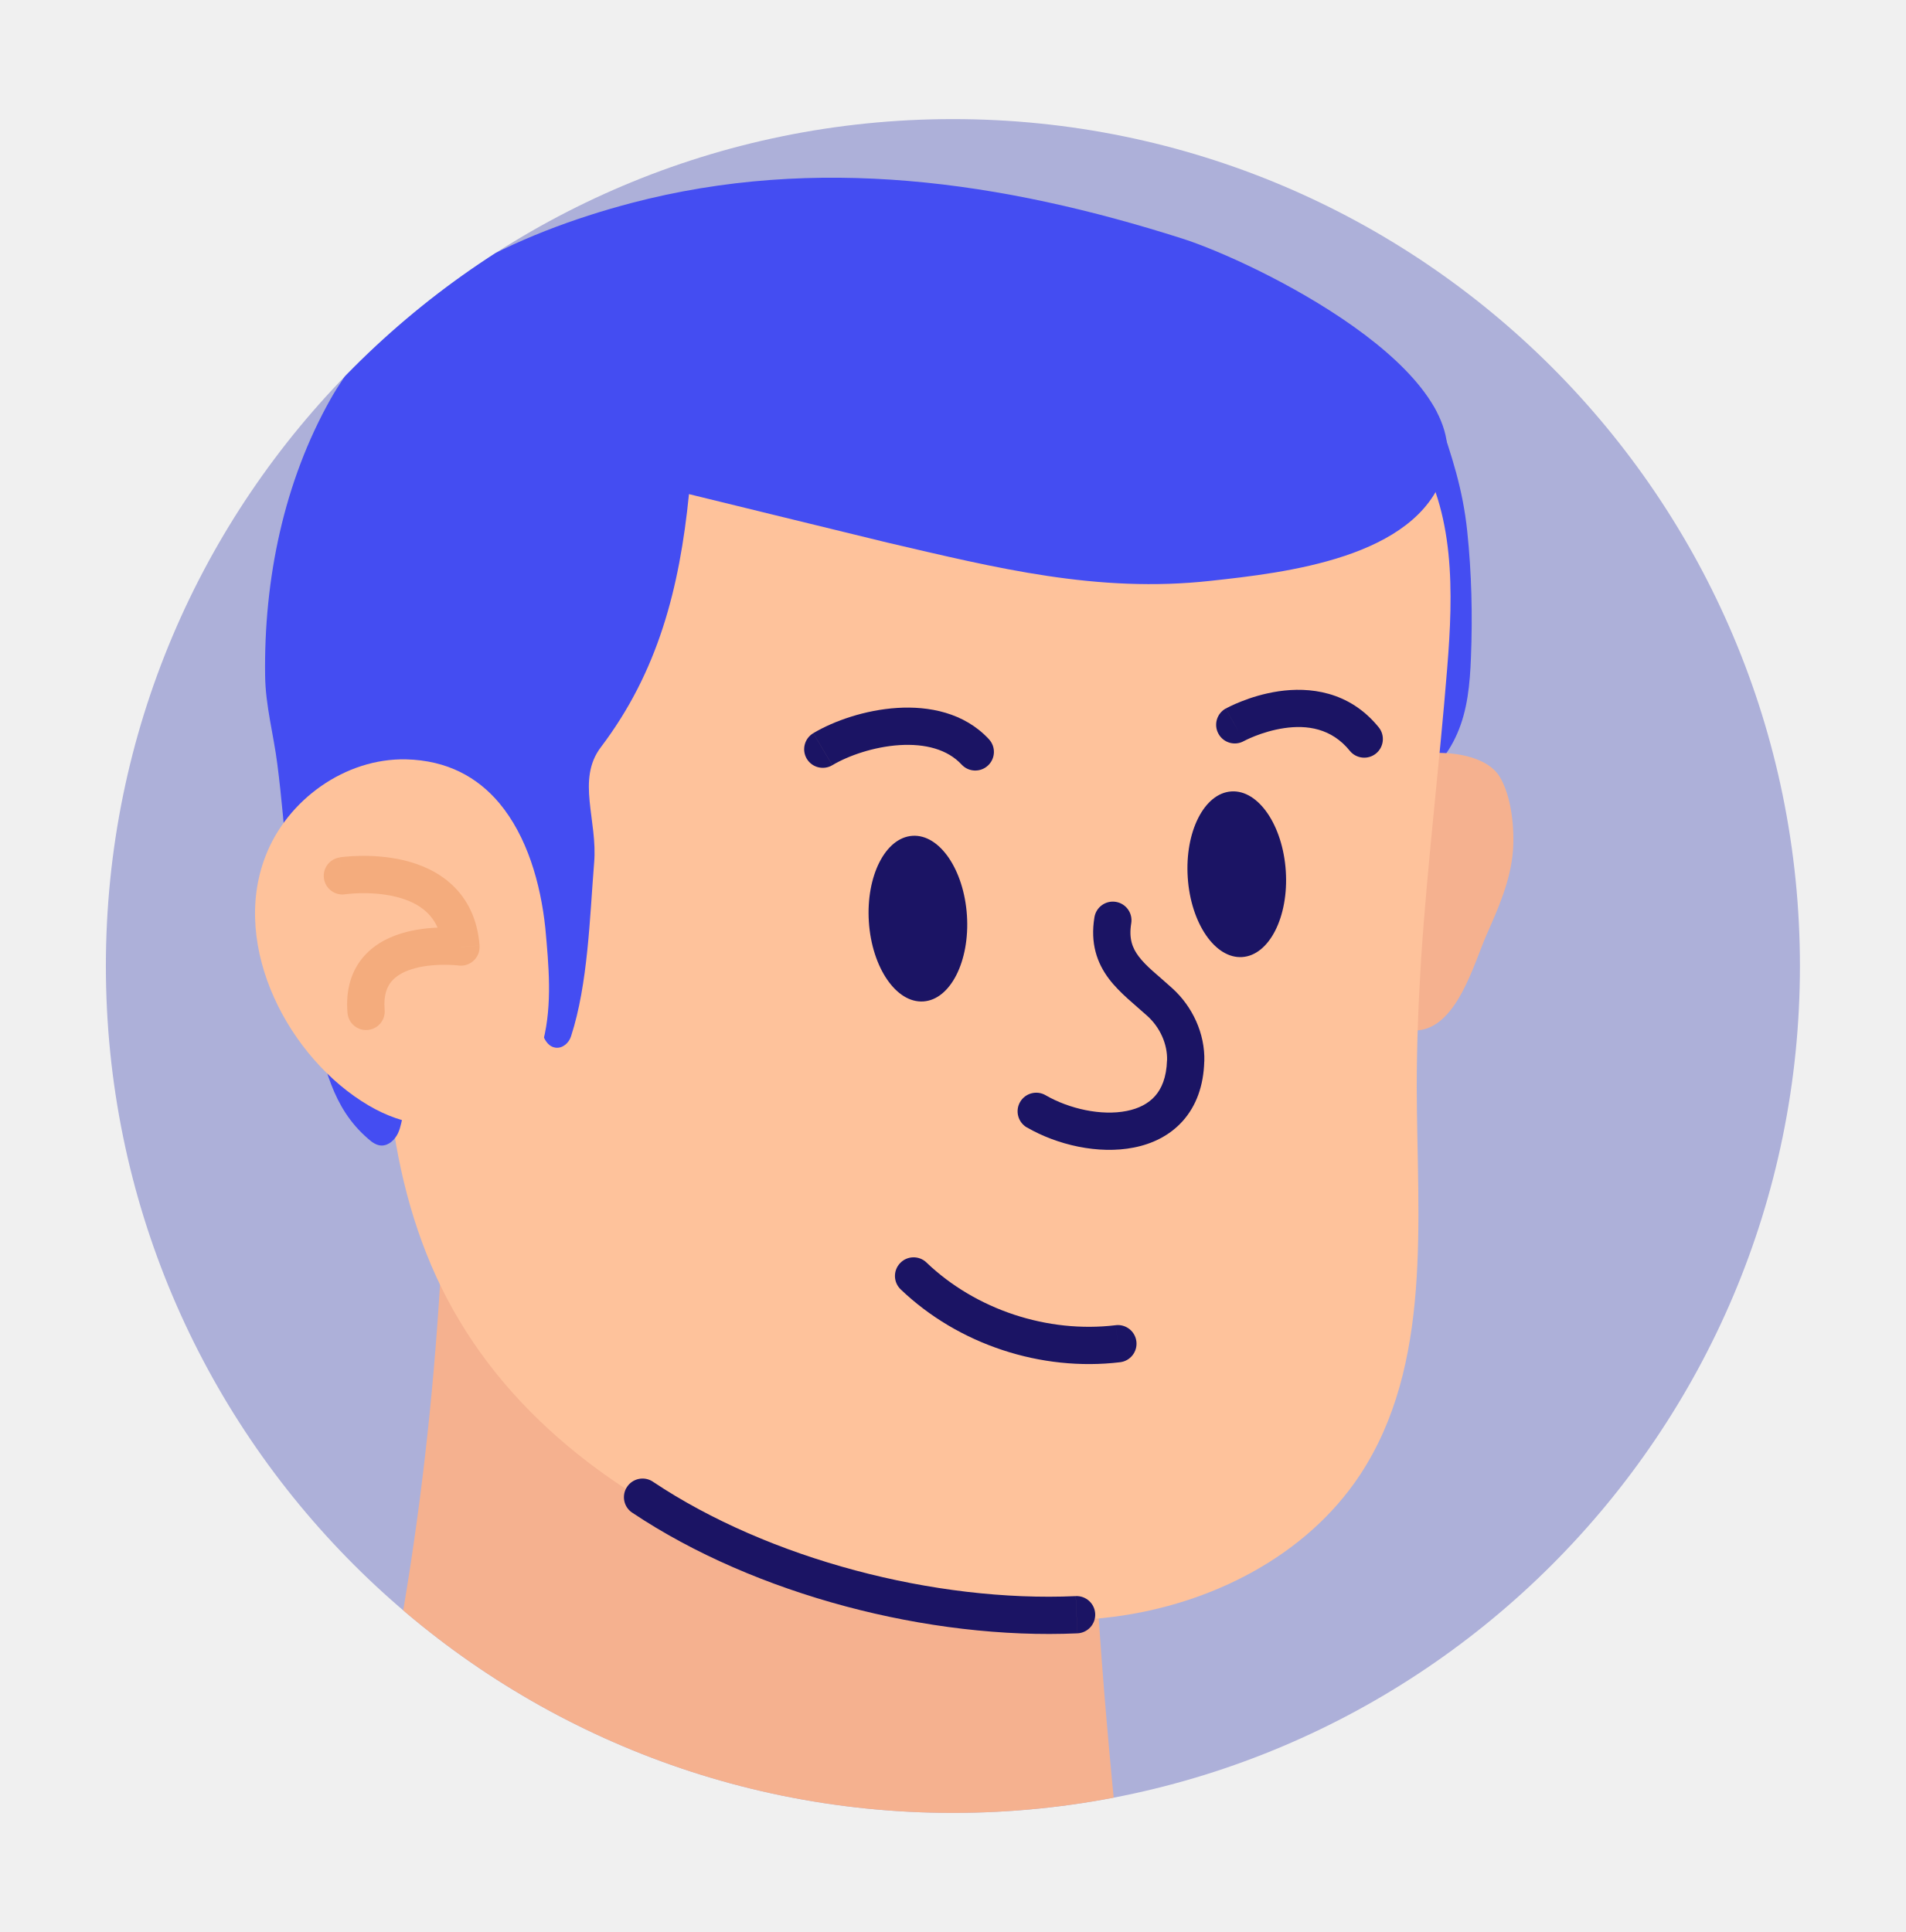
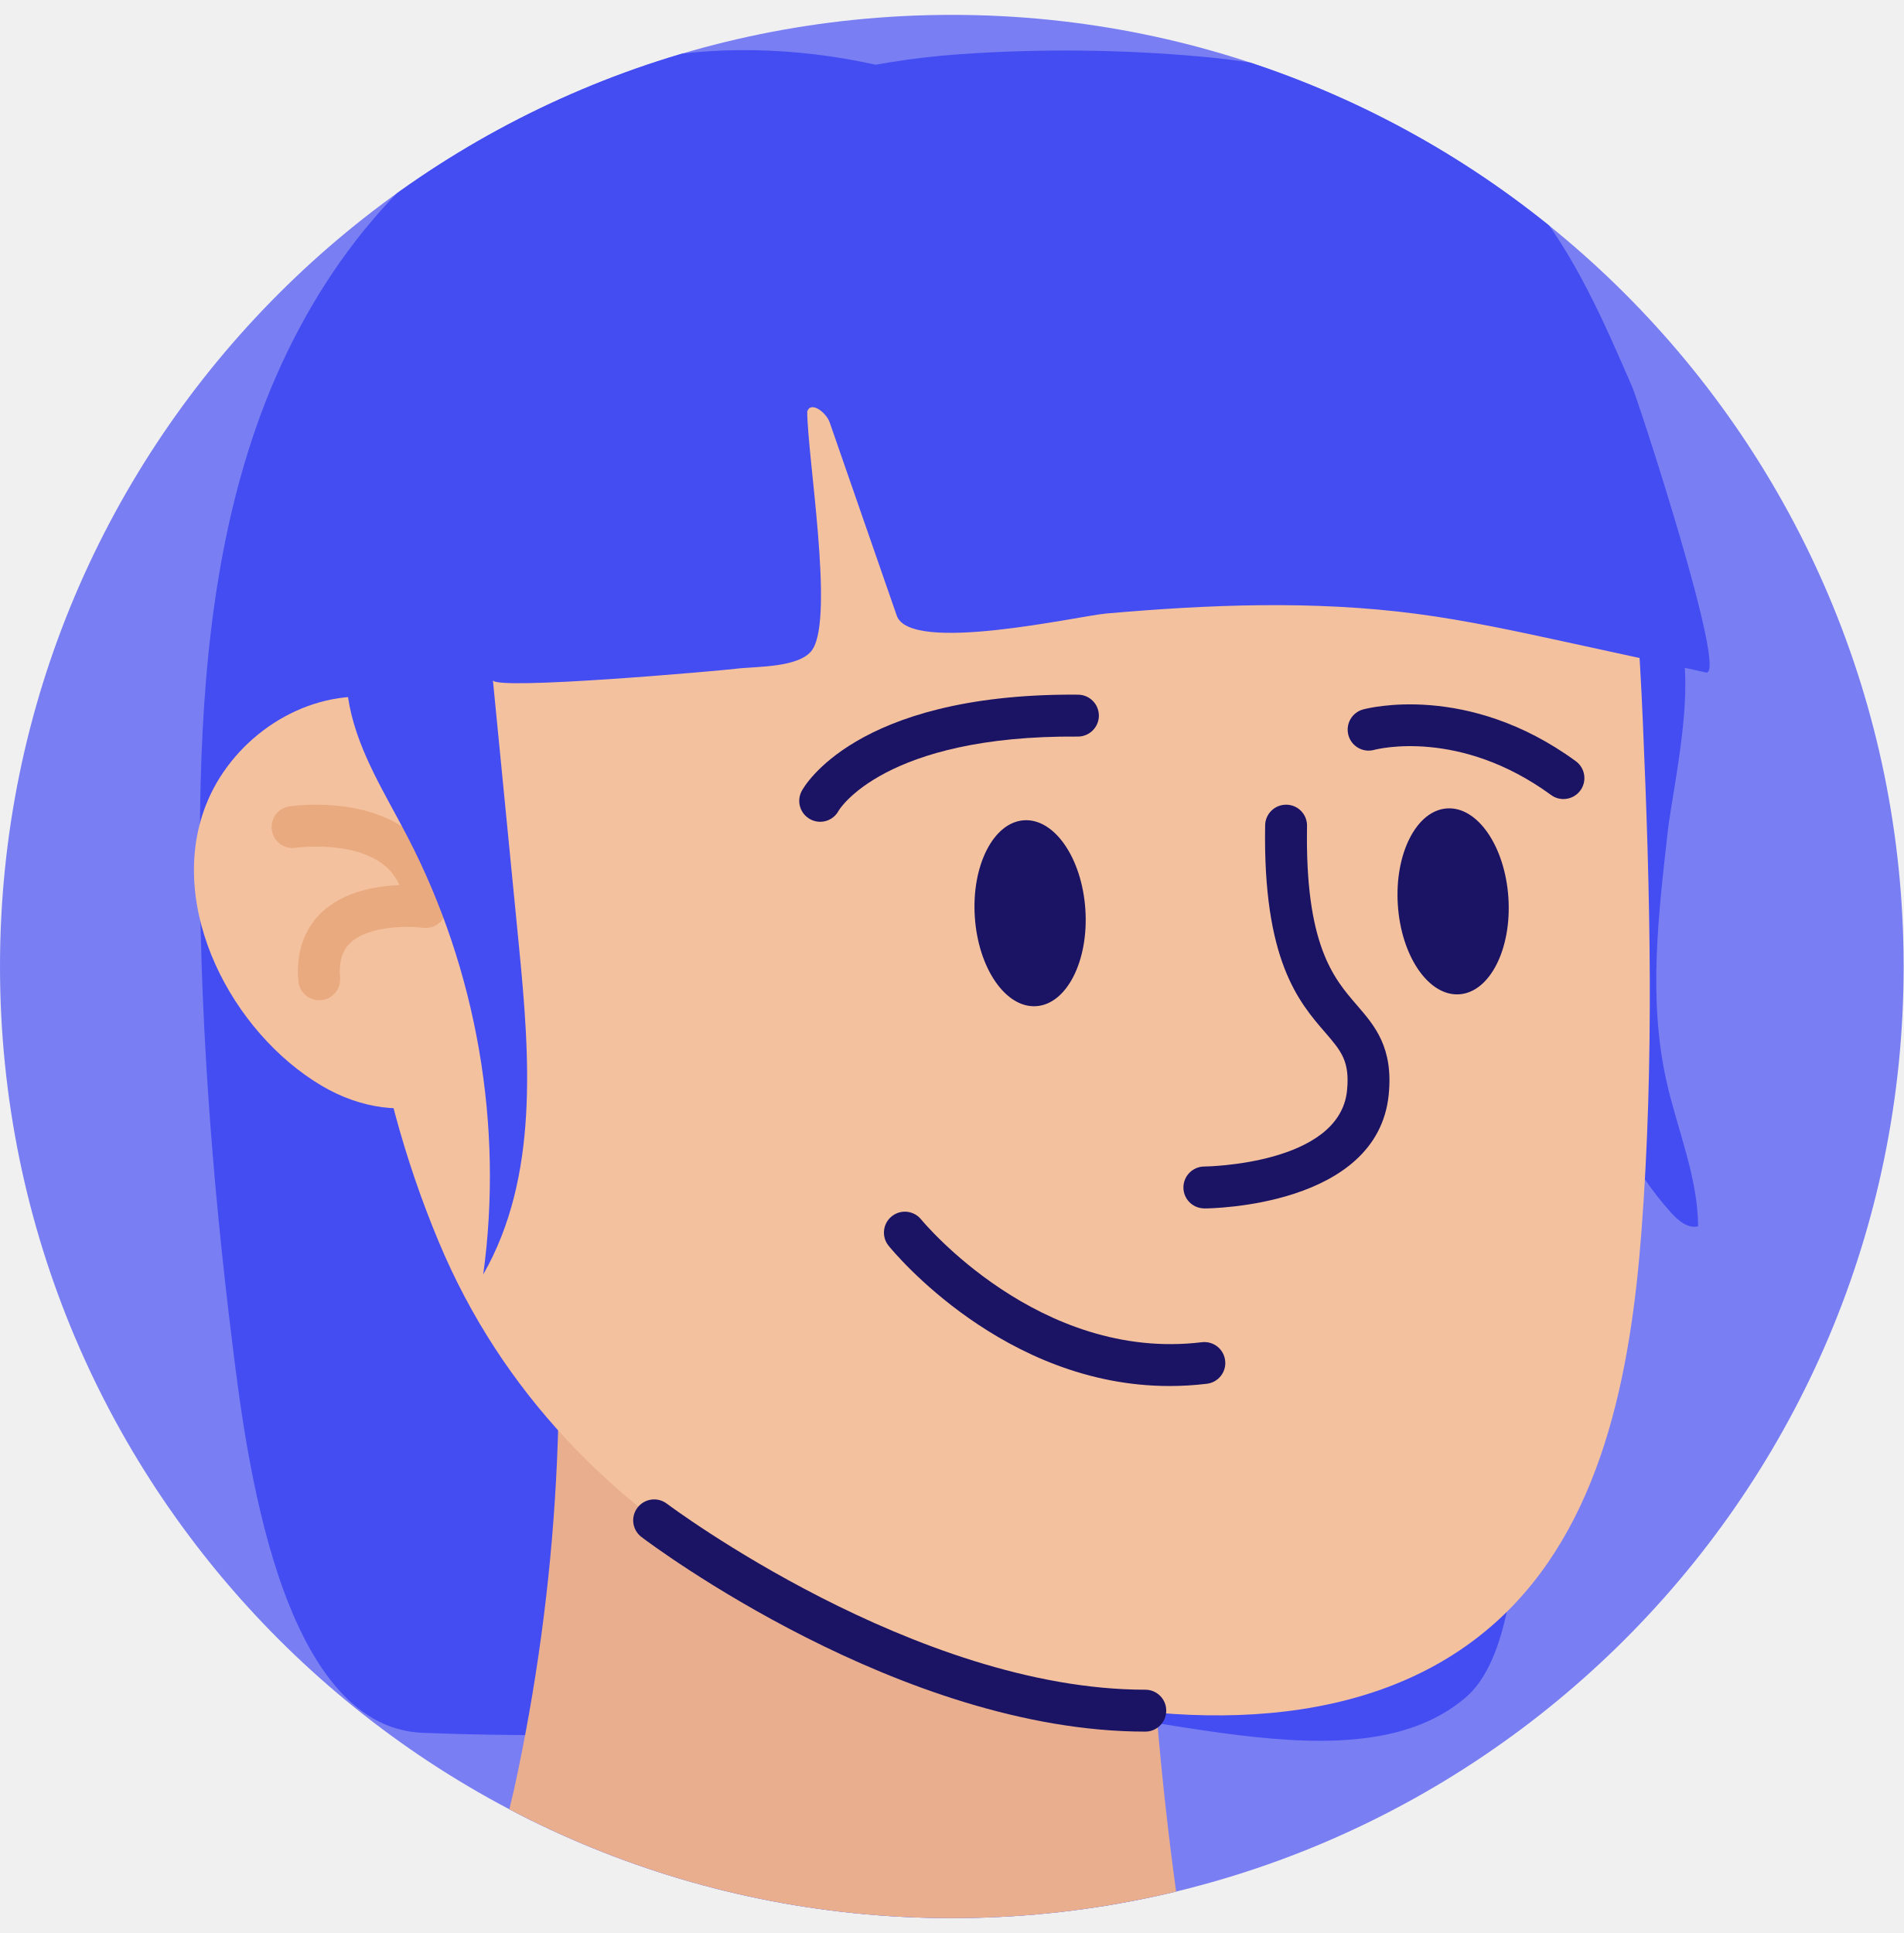
- <svg xmlns="http://www.w3.org/2000/svg" width="72" height="73" viewBox="0 0 72 73" fill="none">
-   <g clip-path="url(#clip0_20044_16331)">
-     <path d="M68 4.5H4V68.5H68V4.5Z" fill="#ADB0D9" />
-     <path d="M51.859 21.882C52.102 20.986 52.755 20.129 52.589 19.22C52.461 18.516 52.166 17.786 52.256 17.057C52.32 16.519 53.126 14.906 53.83 15.098C54.112 15.175 54.253 15.495 54.342 15.764C54.854 17.236 55.264 18.49 55.43 20.065C55.597 21.652 55.635 23.252 55.571 24.852C55.533 25.838 55.443 26.836 55.046 27.732C54.701 28.526 54.112 29.217 53.395 29.69C53.19 29.242 52.755 28.961 52.435 28.59C51.923 28.014 51.68 27.258 51.539 26.503C51.539 24.903 51.437 23.47 51.859 21.882Z" fill="#444DF2" />
-     <path d="M50.374 36.5C50.118 35.45 50.221 34.35 50.323 33.274C50.451 31.982 50.835 30.638 51.629 29.69C52.243 28.961 53.114 28.474 54.291 28.449C55.072 28.436 56.199 28.628 56.647 29.332C57.107 30.074 57.222 31.316 57.158 32.148C57.069 33.274 56.608 34.311 56.16 35.322C55.674 36.436 55.034 38.83 53.549 38.932C52 39.047 50.733 37.946 50.374 36.5Z" fill="#F5B18F" />
-     <path d="M42.131 68.5H13.651C13.754 68.065 13.856 67.63 13.959 67.194C15.994 58.465 16.787 50.004 16.903 40.852C24.109 43.514 31.687 42.375 39.123 42.26C41.888 42.222 40.967 45.358 40.992 48.289C41.031 51.95 41.171 55.598 41.389 59.233C41.568 62.331 41.824 65.428 42.131 68.5Z" fill="#F5B18F" />
-     <path d="M54.675 25.236C54.381 28.897 53.933 32.558 53.689 36.231C53.587 37.857 53.523 39.47 53.523 41.095C53.536 46.113 54.137 51.553 51.373 55.738C49.337 58.81 45.741 60.615 42.08 61.089C39.43 61.434 36.781 61.114 34.195 60.538C30.163 59.655 26.029 58.042 22.611 55.546C20.512 54.01 18.694 52.142 17.35 49.889C16.057 47.738 15.289 45.319 14.893 42.823C14.688 41.505 14.585 40.161 14.573 38.817C14.547 36.321 14.803 33.825 15.161 31.354C15.673 27.822 16.173 24.084 18.182 21.038C20.064 18.196 22.854 15.982 25.965 14.612C31.161 12.334 37.037 12.18 42.707 12.526C44.717 12.654 46.739 12.833 48.646 13.473C50.553 14.113 52.345 15.252 53.433 16.929C54.982 19.322 54.905 22.394 54.675 25.236Z" fill="#FEC29B" />
-     <path d="M34.883 37.839C35.906 37.772 36.643 36.317 36.53 34.588C36.416 32.86 35.495 31.513 34.472 31.581C33.449 31.648 32.712 33.103 32.825 34.831C32.939 36.56 33.86 37.906 34.883 37.839Z" fill="#1B1464" />
-     <path d="M46.929 36.162C47.952 36.095 48.69 34.64 48.576 32.911C48.463 31.183 47.541 29.836 46.519 29.904C45.496 29.971 44.758 31.426 44.872 33.155C44.985 34.883 45.907 36.23 46.929 36.162Z" fill="#1B1464" />
-     <path d="M31.446 28.912C32.05 28.552 33.014 28.216 33.981 28.154C34.954 28.093 35.795 28.313 36.329 28.889L37.362 27.932C36.425 26.921 35.082 26.673 33.892 26.749C32.696 26.825 31.516 27.232 30.725 27.703L31.446 28.912ZM36.329 28.889C36.594 29.175 37.039 29.191 37.324 28.926C37.609 28.661 37.626 28.216 37.361 27.932L36.329 28.889ZM30.724 27.704C30.39 27.904 30.281 28.335 30.479 28.669C30.679 29.003 31.11 29.112 31.445 28.913L30.724 27.704Z" fill="#1B1464" />
-     <path d="M46.65 27.386C46.991 28.002 46.99 28.002 46.99 28.002C46.99 28.002 46.991 28.002 46.993 28.001C46.995 28 47.002 27.996 47.011 27.992C47.027 27.983 47.055 27.969 47.092 27.951C47.167 27.915 47.278 27.865 47.417 27.81C47.7 27.699 48.087 27.575 48.516 27.512C49.373 27.386 50.3 27.512 50.994 28.368L52.087 27.481C50.963 26.096 49.445 25.954 48.312 26.119C47.746 26.202 47.251 26.362 46.902 26.501C46.725 26.57 46.582 26.635 46.482 26.684C46.431 26.708 46.391 26.729 46.363 26.744C46.349 26.752 46.337 26.758 46.328 26.762C46.324 26.764 46.321 26.766 46.318 26.768C46.317 26.77 46.315 26.77 46.314 26.771C46.314 26.771 46.313 26.771 46.313 26.772C46.309 26.771 46.308 26.771 46.65 27.386ZM50.993 28.368C51.237 28.67 51.681 28.716 51.983 28.472C52.285 28.227 52.331 27.783 52.087 27.481L50.993 28.368ZM46.308 26.771C45.967 26.959 45.844 27.388 46.034 27.728C46.222 28.069 46.651 28.192 46.991 28.002L46.308 26.771Z" fill="#1B1464" />
-     <path d="M34.029 48.721C36.205 50.801 39.333 51.829 42.317 51.471L42.149 50.073C39.578 50.382 36.869 49.489 35 47.703L34.029 48.721ZM42.317 51.471C42.703 51.425 42.978 51.074 42.932 50.688C42.886 50.301 42.535 50.026 42.149 50.072L42.317 51.471ZM35.002 47.703C34.72 47.434 34.274 47.444 34.006 47.726C33.737 48.007 33.747 48.453 34.029 48.721L35.002 47.703Z" fill="#1B1464" />
-     <path d="M54.547 17.902C53.485 21.089 48.557 21.639 45.741 21.946C41.453 22.42 37.639 21.46 33.517 20.5C32.979 20.372 26.029 18.67 26.029 18.67C25.671 22.228 24.864 25.377 22.701 28.231C21.767 29.46 22.586 30.996 22.445 32.609C22.279 34.67 22.215 37.178 21.575 39.15C21.498 39.406 21.255 39.623 20.986 39.585C20.614 39.534 20.499 39.086 20.358 38.74C20.038 37.934 19.13 37.204 18.234 37.588C17.389 37.959 16.966 39.278 16.531 40.007C16.122 40.698 15.482 41.287 15.251 42.055C15.175 42.311 15.149 42.58 15.034 42.823C14.918 43.066 14.688 43.284 14.419 43.284C14.227 43.284 14.048 43.156 13.907 43.028C12.512 41.825 12.282 40.238 11.808 38.599C11.271 36.679 11.053 34.695 10.861 32.724C10.746 31.444 10.643 30.151 10.477 28.871C10.336 27.758 10.029 26.657 10.016 25.53C9.965 21.895 10.72 18.209 12.499 15.06C14.829 10.964 19.578 8.801 23.84 7.674C30.855 5.831 37.856 6.842 44.678 9.018C47.431 9.902 55.853 14.023 54.547 17.902Z" fill="#444DF2" />
-     <path d="M44.282 37.336C43.719 36.824 43.319 36.533 43.021 36.14C42.778 35.818 42.642 35.463 42.737 34.886L41.347 34.658C41.185 35.642 41.44 36.382 41.897 36.988C42.3 37.521 42.911 37.992 43.335 38.378L44.282 37.336ZM45.498 40.106C45.53 39.05 45.047 38.023 44.279 37.333L43.338 38.38C43.825 38.817 44.109 39.454 44.091 40.062L45.498 40.106ZM38.797 42.6C39.931 43.257 41.493 43.627 42.838 43.359C43.524 43.224 44.186 42.914 44.685 42.355C45.189 41.79 45.471 41.032 45.496 40.103L44.089 40.063C44.069 40.721 43.879 41.143 43.633 41.418C43.383 41.698 43.022 41.888 42.562 41.978C41.616 42.167 40.4 41.903 39.498 41.381L38.797 42.6ZM42.737 34.886C42.8 34.502 42.54 34.14 42.156 34.077C41.772 34.014 41.41 34.274 41.347 34.658L42.737 34.886ZM43.808 37.857L43.335 38.378C43.336 38.379 43.337 38.38 43.338 38.38L43.808 37.857ZM44.794 40.084L44.09 40.062V40.063L44.794 40.084ZM39.501 41.382C39.164 41.187 38.734 41.303 38.538 41.639C38.344 41.976 38.459 42.406 38.796 42.602L39.501 41.382Z" fill="#1B1464" />
-     <path d="M18.861 30.343C18.042 29.37 16.902 28.73 15.341 28.692C13.05 28.641 10.848 30.215 10.029 32.353C8.698 35.796 10.925 40.007 13.933 41.774C16.608 43.348 19.744 42.426 20.525 39.316C20.87 37.934 20.73 36.474 20.602 35.066C20.422 33.364 19.91 31.598 18.861 30.343Z" fill="#FEC29B" />
-     <path d="M17.414 35.783C17.508 35.086 17.506 35.086 17.506 35.086C17.506 35.086 17.506 35.086 17.505 35.086H17.504C17.503 35.086 17.501 35.086 17.5 35.086C17.496 35.086 17.492 35.084 17.487 35.084C17.477 35.083 17.463 35.082 17.446 35.079C17.412 35.075 17.364 35.07 17.304 35.066C17.185 35.057 17.019 35.047 16.822 35.046C16.431 35.043 15.893 35.074 15.35 35.215C14.811 35.354 14.205 35.618 13.755 36.127C13.285 36.657 13.051 37.377 13.129 38.277L14.532 38.155C14.482 37.583 14.632 37.262 14.809 37.061C15.007 36.838 15.314 36.678 15.703 36.578C16.087 36.478 16.493 36.453 16.815 36.454C16.974 36.455 17.104 36.463 17.195 36.469C17.24 36.473 17.275 36.476 17.296 36.478C17.308 36.48 17.316 36.481 17.32 36.481C17.322 36.481 17.323 36.481 17.323 36.481C17.321 36.481 17.321 36.481 17.414 35.783ZM12.934 33.095C13.039 33.791 13.039 33.791 13.039 33.791C13.039 33.791 13.042 33.791 13.044 33.79C13.049 33.789 13.058 33.789 13.07 33.786C13.094 33.784 13.133 33.779 13.184 33.774C13.285 33.763 13.433 33.753 13.614 33.749C13.977 33.742 14.451 33.765 14.918 33.875C15.388 33.985 15.812 34.174 16.124 34.469C16.421 34.75 16.662 35.167 16.714 35.834L18.118 35.727C18.041 34.731 17.659 33.98 17.092 33.445C16.54 32.924 15.859 32.648 15.242 32.502C14.621 32.357 14.022 32.331 13.587 32.34C13.367 32.344 13.184 32.358 13.053 32.369C12.988 32.376 12.935 32.382 12.898 32.386C12.879 32.389 12.865 32.39 12.854 32.392C12.848 32.394 12.843 32.394 12.839 32.394C12.838 32.394 12.836 32.394 12.836 32.395H12.834C12.834 32.395 12.834 32.395 12.833 32.395C12.829 32.399 12.829 32.399 12.934 33.095ZM13.129 38.277C13.162 38.664 13.504 38.951 13.892 38.917C14.28 38.883 14.566 38.542 14.532 38.154L13.129 38.277ZM17.414 35.783L17.321 36.481C17.531 36.509 17.743 36.44 17.898 36.294C18.053 36.148 18.132 35.941 18.116 35.728L17.414 35.783ZM12.829 32.399C12.445 32.458 12.18 32.816 12.239 33.2C12.298 33.584 12.656 33.849 13.04 33.79L12.829 32.399Z" fill="#F4AC7D" />
-     <path d="M40.64 60.309C35.338 60.546 29.051 58.917 24.666 55.986L23.884 57.155C28.535 60.266 35.124 61.964 40.703 61.715L40.64 60.309ZM24.667 55.986C24.343 55.769 23.907 55.856 23.69 56.18C23.474 56.504 23.561 56.94 23.885 57.157L24.667 55.986ZM40.704 61.715C41.092 61.697 41.393 61.368 41.376 60.98C41.359 60.592 41.029 60.291 40.641 60.308L40.704 61.715Z" fill="#1B1464" />
+ <svg xmlns="http://www.w3.org/2000/svg" width="64" height="65" viewBox="0 0 64 65" fill="none">
+   <g clip-path="url(#clip0_20380_16392)">
+     <path d="M64 0.5H0V64.5H64V0.5Z" fill="#797EF3" />
+     <path d="M39.668 64.5H16.165C16.735 62.412 17.197 60.563 17.282 60.175C18.031 56.743 18.505 53.262 18.694 49.769C18.793 47.957 18.816 46.142 18.762 44.33C18.725 43.074 18.153 41.067 18.723 39.87C19.813 37.575 24.883 40.27 27.135 40.563C31.002 41.067 34.934 40.83 38.813 40.595C38.223 48.563 38.513 56.583 39.668 64.5Z" fill="#797EF3" />
+     <path d="M56.019 36.326C56.381 37.966 57.078 39.555 57.09 41.236C56.742 41.321 56.419 41.043 56.179 40.776C53.649 37.957 52.845 34.021 52.313 30.269C51.986 27.952 51.145 24.105 52.243 21.911C52.803 20.793 54.828 19.494 55.985 20.569C57.353 21.843 56.249 26.333 56.068 27.968C55.759 30.74 55.409 33.566 56.019 36.326Z" fill="#444DF2" />
+     <path d="M36.06 4.78C34.981 4.167 33.861 3.626 32.7 3.17C27.743 1.227 21.92 1.03 17.225 3.545C13.095 5.758 10.202 9.853 8.644 14.273C7.086 18.693 6.743 23.445 6.719 28.13C6.688 33.826 7.109 39.518 7.811 45.169C8.259 48.784 9.377 58.077 14.214 58.269C20.152 58.503 26.112 58.209 31.999 57.395C37.013 56.702 45.274 60.519 49.28 57.076C51.672 55.019 50.8 47.627 51.826 44.643C53.074 41.018 54.005 37.249 54.116 33.416C54.263 28.364 52.949 23.276 50.372 18.928C49.001 16.615 47.29 14.518 45.465 12.545C42.696 9.552 39.589 6.785 36.06 4.78Z" fill="#444DF2" />
+     <path d="M39.668 64.5H16.165C16.735 62.412 17.197 60.563 17.282 60.175C18.031 56.743 18.505 53.262 18.694 49.769C18.793 47.957 18.816 46.142 18.762 44.33C18.725 43.074 18.153 41.067 18.723 39.87C19.813 37.575 24.883 40.27 27.135 40.563C31.002 41.067 34.934 40.83 38.813 40.595C38.223 48.563 38.513 56.583 39.668 64.5Z" fill="#E8AE8E" />
+     <path d="M19.037 48.396C22.949 52.597 28.335 55.261 34.117 56.754C39.621 58.174 46.102 58.342 50.315 54.526C53.856 51.321 54.821 46.191 55.184 41.428C55.62 35.722 55.481 29.987 55.232 24.271C55.123 21.785 54.991 19.283 54.395 16.869C53.492 13.218 51.238 8.367 47.669 6.746C43.358 4.789 38.194 4.274 33.529 4.801C30.154 5.182 26.72 5.587 23.617 6.965C20.829 8.204 17.216 9.785 15.727 12.551C13.839 16.058 12.765 20.113 12.308 24.053C11.614 30.028 12.425 36.195 14.748 41.751C15.812 44.302 17.275 46.505 19.037 48.396Z" fill="#F4C19F" />
+     <path d="M15.754 25.07C14.936 24.103 13.793 23.459 12.233 23.424C9.941 23.371 7.745 24.951 6.916 27.089C5.581 30.534 7.813 34.737 10.822 36.514C13.495 38.091 16.632 37.172 17.412 34.053C17.758 32.669 17.622 31.217 17.482 29.798C17.316 28.088 16.804 26.311 15.754 25.07Z" fill="#F4C19F" />
+     <path d="M10.73 33.635C10.369 33.635 10.062 33.359 10.03 32.993C9.926 31.8 10.393 31.083 10.803 30.691C11.549 29.978 12.639 29.793 13.428 29.763C13.309 29.493 13.135 29.268 12.903 29.084C11.851 28.247 9.96 28.505 9.94 28.508C9.556 28.567 9.197 28.302 9.139 27.918C9.08 27.534 9.345 27.174 9.729 27.116C9.83 27.101 12.234 26.754 13.779 27.982C14.519 28.57 14.936 29.4 15.017 30.446C15.033 30.657 14.953 30.866 14.799 31.011C14.644 31.157 14.433 31.225 14.222 31.198C13.753 31.138 12.398 31.113 11.773 31.712C11.499 31.975 11.388 32.354 11.433 32.871C11.466 33.259 11.179 33.6 10.793 33.634C10.771 33.634 10.751 33.635 10.73 33.635Z" fill="#EAAA7F" />
+     <path d="M27.32 21.832C27.316 21.838 27.314 21.843 27.31 21.848C26.888 22.466 25.394 22.405 24.749 22.487C24.212 22.554 16.607 23.228 16.571 22.871C16.861 25.834 17.152 28.798 17.442 31.761C17.811 35.527 18.125 39.572 16.246 42.856C16.933 37.848 16.032 32.633 13.704 28.145C12.963 26.716 12.068 25.326 11.753 23.746C11.483 22.387 11.663 20.979 11.95 19.623C12.667 16.247 14.05 13.013 15.999 10.164C19.576 4.934 26.068 2.264 32.232 1.826C34.971 1.632 37.725 1.66 40.459 1.911C44.376 2.27 48.837 3.545 51.423 6.705C52.945 8.567 53.919 10.804 54.874 13.011C55.091 13.514 58.12 22.78 57.353 22.612C55.794 22.273 54.236 21.934 52.677 21.594C51.004 21.231 49.33 20.866 47.633 20.642C44.165 20.185 40.659 20.326 37.185 20.631C36.275 20.71 30.601 22.007 30.148 20.7C29.398 18.537 28.646 16.373 27.896 14.21C27.773 13.857 27.258 13.48 27.139 13.835C27.141 15.321 28.045 20.712 27.32 21.832Z" fill="#444DF2" />
+     <path d="M40.49 40.634C40.102 40.634 39.787 40.321 39.786 39.933C39.785 39.544 40.099 39.228 40.486 39.226C40.532 39.226 45.03 39.17 45.286 36.677C45.387 35.686 45.09 35.342 44.552 34.718C43.666 33.694 42.454 32.291 42.534 27.75C42.541 27.366 42.854 27.059 43.238 27.059C43.242 27.059 43.247 27.059 43.251 27.059C43.64 27.065 43.95 27.386 43.942 27.776C43.871 31.779 44.838 32.898 45.617 33.798C46.223 34.499 46.85 35.226 46.687 36.821C46.301 40.569 40.73 40.634 40.493 40.636C40.493 40.634 40.491 40.634 40.49 40.634Z" fill="#1B1464" />
+     <path d="M34.837 33.834C35.863 33.767 36.603 32.313 36.49 30.587C36.377 28.861 35.453 27.516 34.426 27.583C33.4 27.651 32.66 29.105 32.773 30.831C32.886 32.557 33.81 33.902 34.837 33.834Z" fill="#1B1464" />
+     <path d="M49.058 33.435C50.085 33.368 50.825 31.914 50.712 30.188C50.598 28.461 49.675 27.116 48.648 27.184C47.622 27.251 46.881 28.705 46.995 30.431C47.108 32.158 48.032 33.502 49.058 33.435Z" fill="#1B1464" />
+     <path d="M52.562 26.869C52.418 26.869 52.273 26.826 52.148 26.734C49.074 24.487 46.311 25.186 46.194 25.217C45.819 25.317 45.434 25.095 45.333 24.72C45.232 24.346 45.45 23.961 45.823 23.857C45.965 23.819 49.333 22.932 52.978 25.596C53.292 25.825 53.361 26.265 53.132 26.58C52.994 26.769 52.78 26.869 52.562 26.869Z" fill="#1B1464" />
+     <path d="M27.574 27.634C27.464 27.634 27.351 27.608 27.246 27.552C26.902 27.37 26.77 26.945 26.952 26.601C27.022 26.467 28.746 23.358 36.051 23.358C36.115 23.358 36.179 23.358 36.245 23.36C36.634 23.362 36.946 23.68 36.944 24.069C36.941 24.455 36.626 24.768 36.239 24.768C36.238 24.768 36.236 24.768 36.234 24.768C29.722 24.72 28.21 27.232 28.197 27.257C28.072 27.497 27.827 27.634 27.574 27.634Z" fill="#1B1464" />
+     <path d="M39.319 46.607C33.747 46.607 30.041 42.095 29.874 41.89C29.63 41.588 29.677 41.144 29.98 40.901C30.282 40.656 30.725 40.704 30.97 41.007C31.027 41.077 34.938 45.799 40.406 45.134C40.792 45.088 41.143 45.361 41.189 45.748C41.237 46.133 40.962 46.485 40.575 46.531C40.147 46.583 39.728 46.607 39.319 46.607Z" fill="#1B1464" />
+     <path d="M38.504 58.228C30.297 58.228 21.919 51.952 21.567 51.685C21.257 51.45 21.195 51.009 21.431 50.699C21.665 50.389 22.107 50.328 22.418 50.562C22.501 50.625 30.776 56.819 38.505 56.819C38.894 56.819 39.209 57.134 39.209 57.523C39.209 57.912 38.893 58.228 38.504 58.228Z" fill="#1B1464" />
  </g>
  <defs>
-     <clipPath id="clip0_20044_16331">
-       <rect x="4" y="4.5" width="64" height="64" rx="32" fill="white" />
+     <clipPath id="clip0_20380_16392">
+       <rect y="0.5" width="64" height="64" rx="32" fill="white" />
    </clipPath>
  </defs>
</svg>
